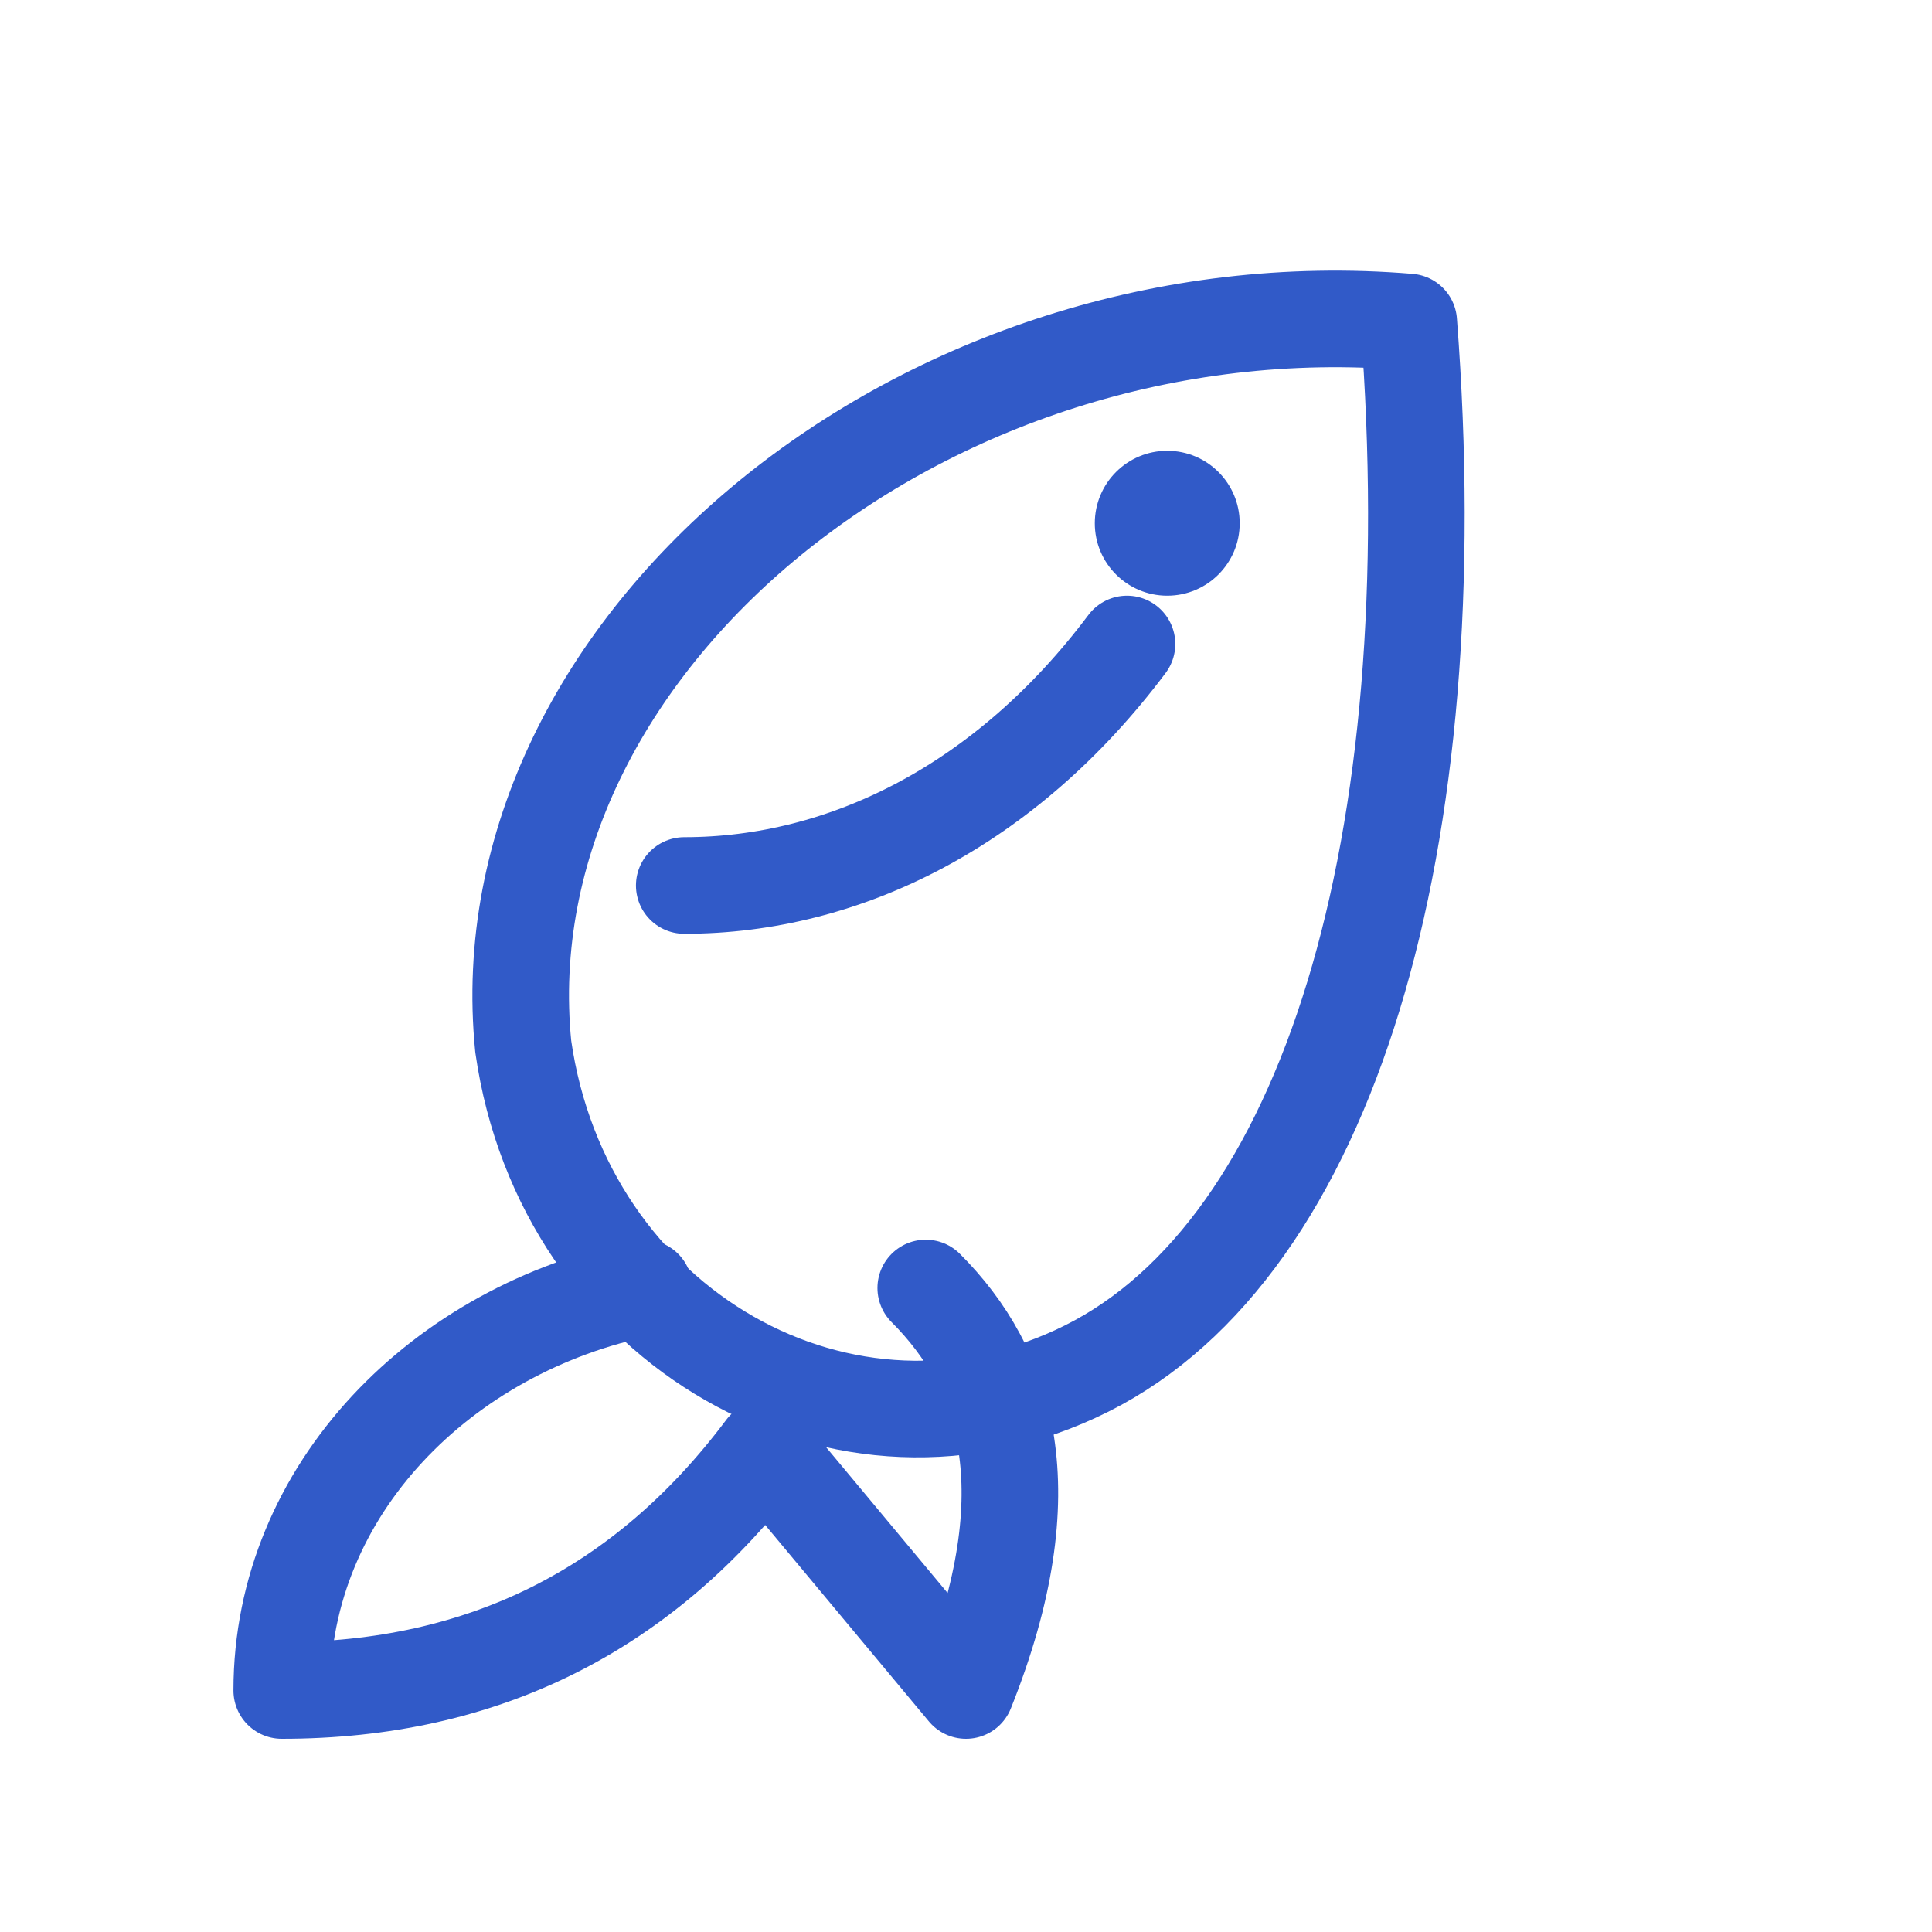
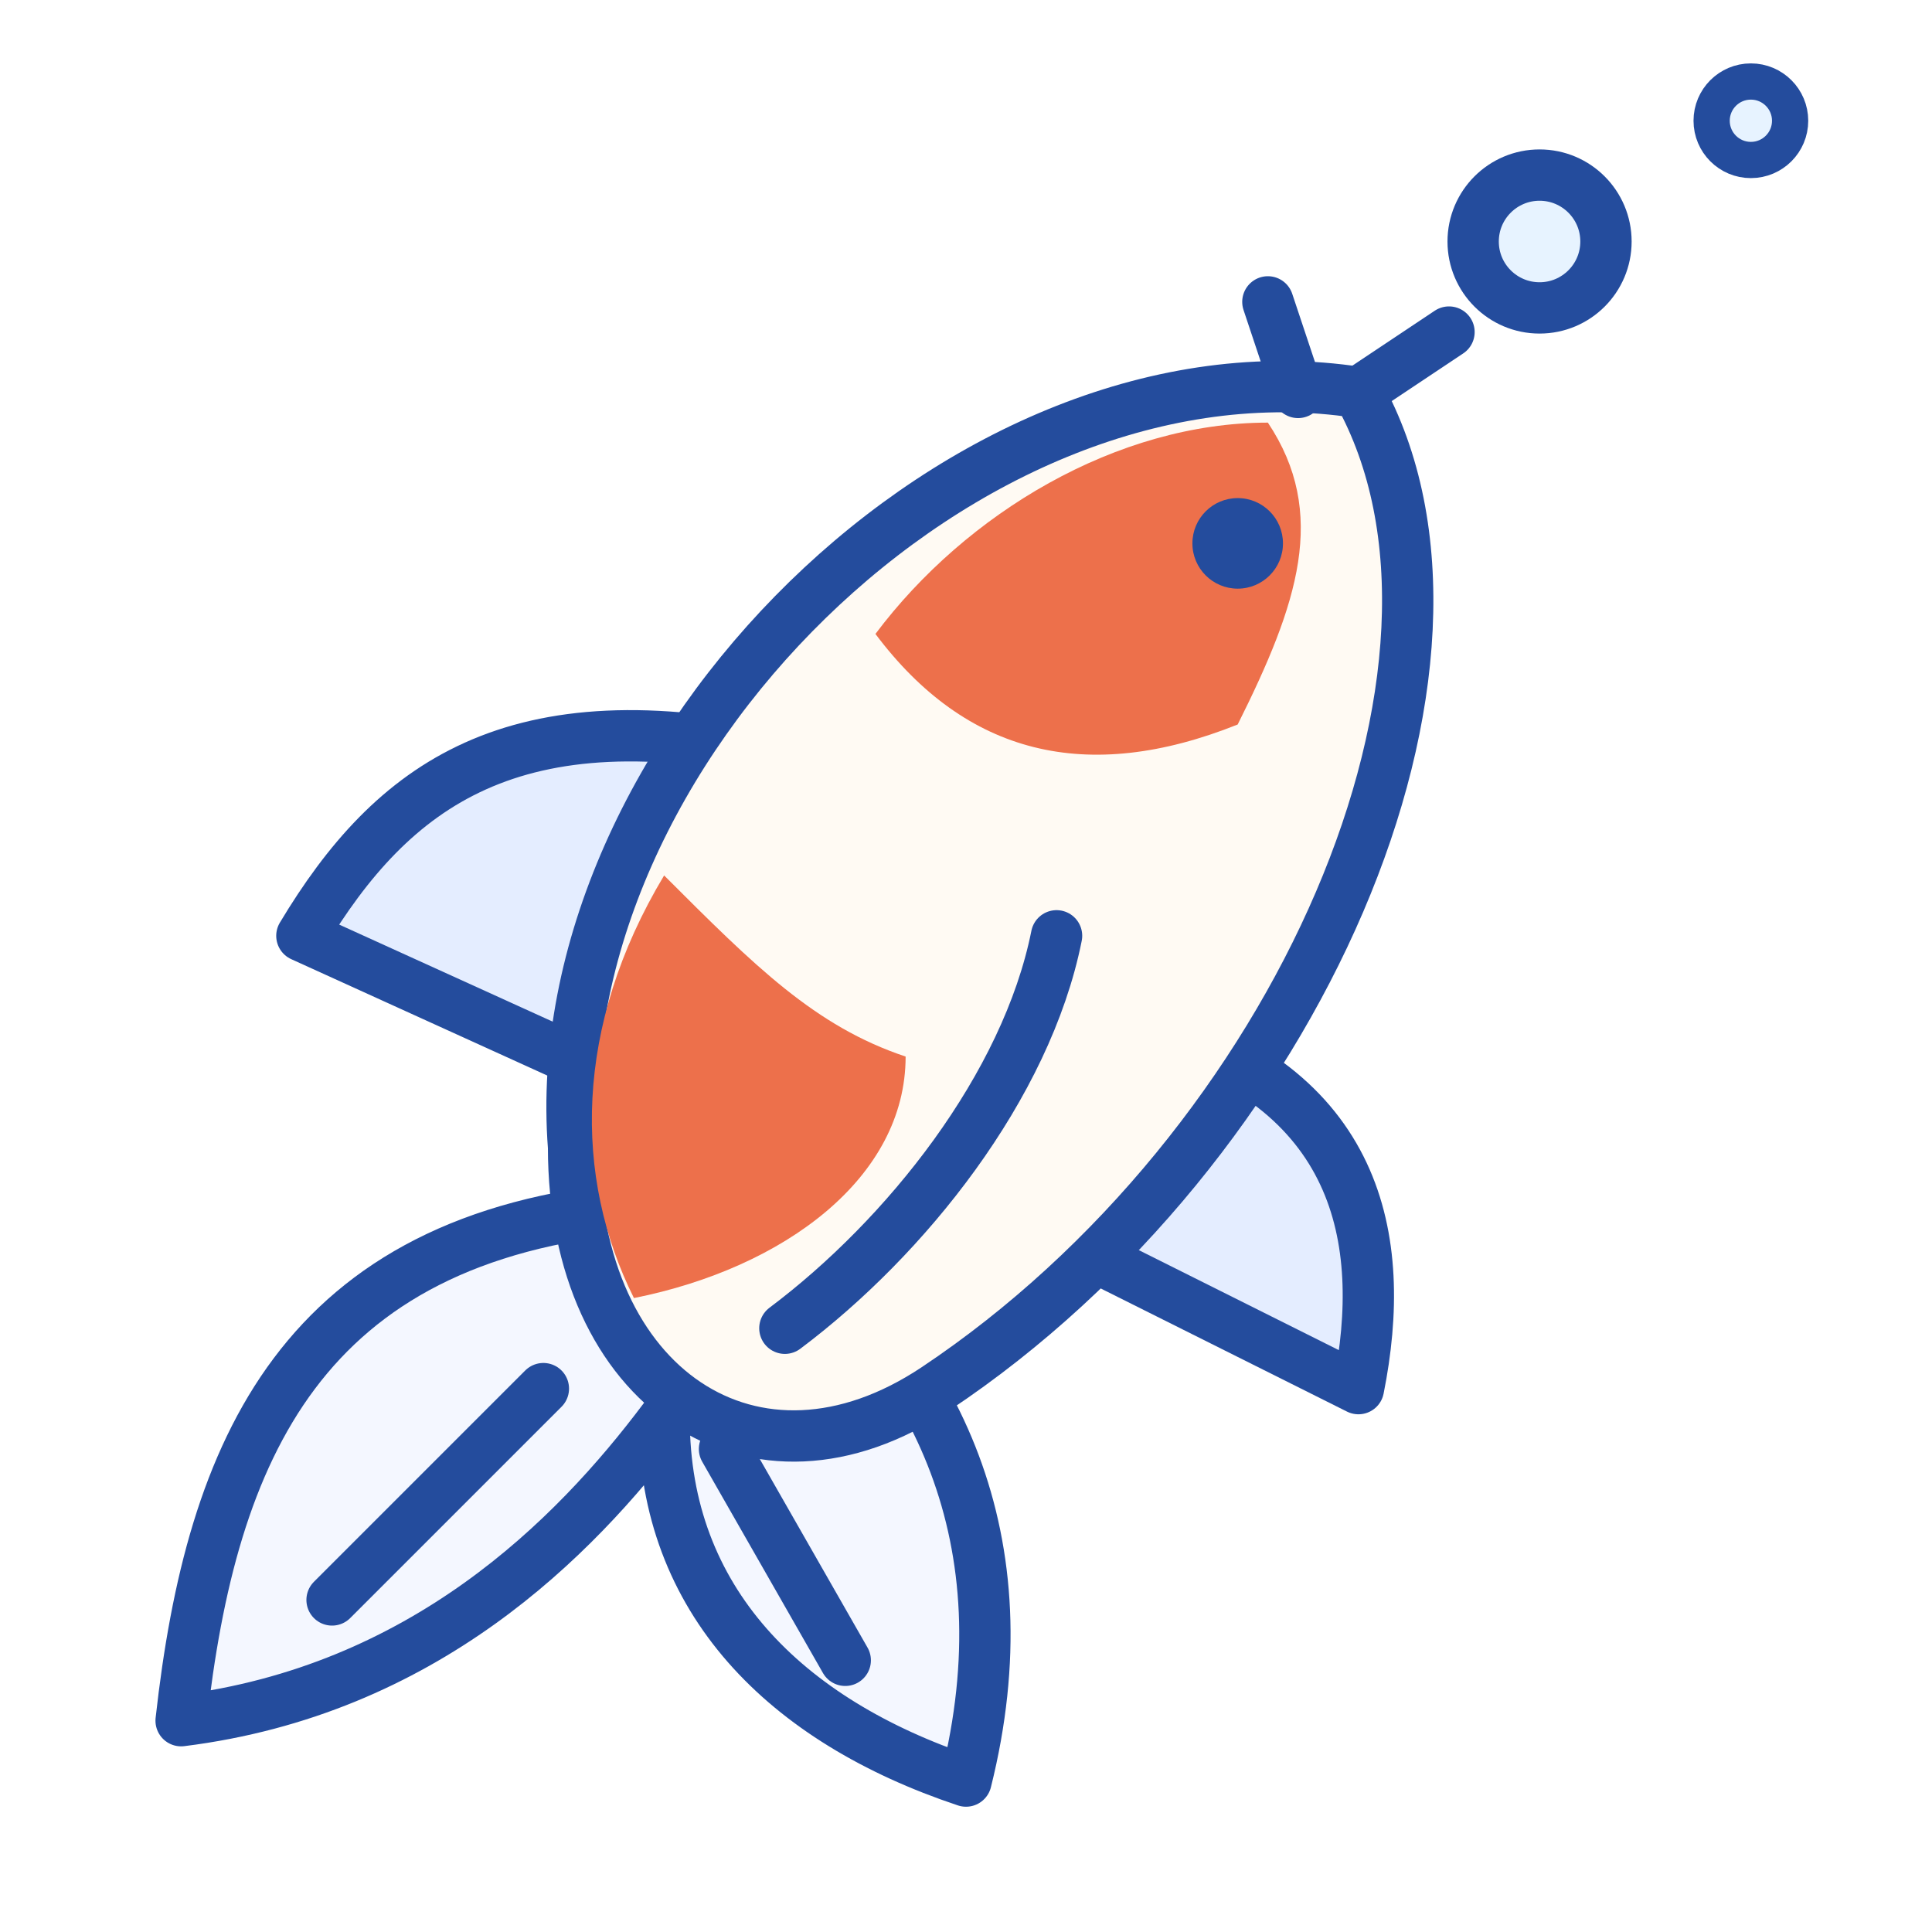
- <svg xmlns="http://www.w3.org/2000/svg" viewBox="0 0 48 48" fill="none">
-   <path d="M35 8C23 7 12 16 13 26c1 7 8 11 14 8 6-3 9-13 8-26Z" stroke="#315ac8" stroke-width="2.4" stroke-linejoin="round" />
-   <path d="M16 32c-5 1-9 5-9 10 5 0 9-2 12-6l5 6c2-5 1-8-1-10M17 22c4 0 8-2 11-6" stroke="#315ac8" stroke-width="2.4" stroke-linecap="round" stroke-linejoin="round" />
-   <circle cx="29" cy="13" r="1.8" fill="#315ac8" />
+ <svg xmlns="http://www.w3.org/2000/svg" viewBox="0 0 64 64" fill="none">
+   <g stroke="#244c9d" stroke-width="1.7" stroke-linecap="round" stroke-linejoin="round">
+     <path d="M21 40C10 41 7 48 6 57c8-1 13-6 16-10 0 6 4 10 10 12 2-8-1-14-6-18" fill="#f4f7ff" />
+     <path d="M26 25c-9-2-13 1-16 6l11 5M38 34c7 2 8 7 7 12l-12-6" fill="#e4edff" />
+     <path d="M45 13C32 11 18 25 19 38c0 8 6 12 12 8 12-8 19-24 14-33Z" fill="#fffaf3" />
+     <path d="M42 14c-5 0-10 3-13 7 3 4 7 5 12 3 2-4 3-7 1-10ZM22 29c-3 5-3 10-1 14 5-1 9-4 9-8-3-1-5-3-8-6Z" fill="#ed704b" stroke="none" />
+     <path d="M35 31c-1 5-5 10-9 13M18 46l-7 7M24 48l4 7" />
+     <circle cx="41" cy="18" r="1.5" fill="#244c9d" stroke="none" />
+     <path d="M45 13l3-2M43 13l-1-3" />
+     <circle cx="51" cy="8" r="2.2" fill="#e7f3ff" />
+     <circle cx="58" cy="4" r="1.3" fill="#e7f3ff" stroke-width="1.2" />
+   </g>
</svg>
